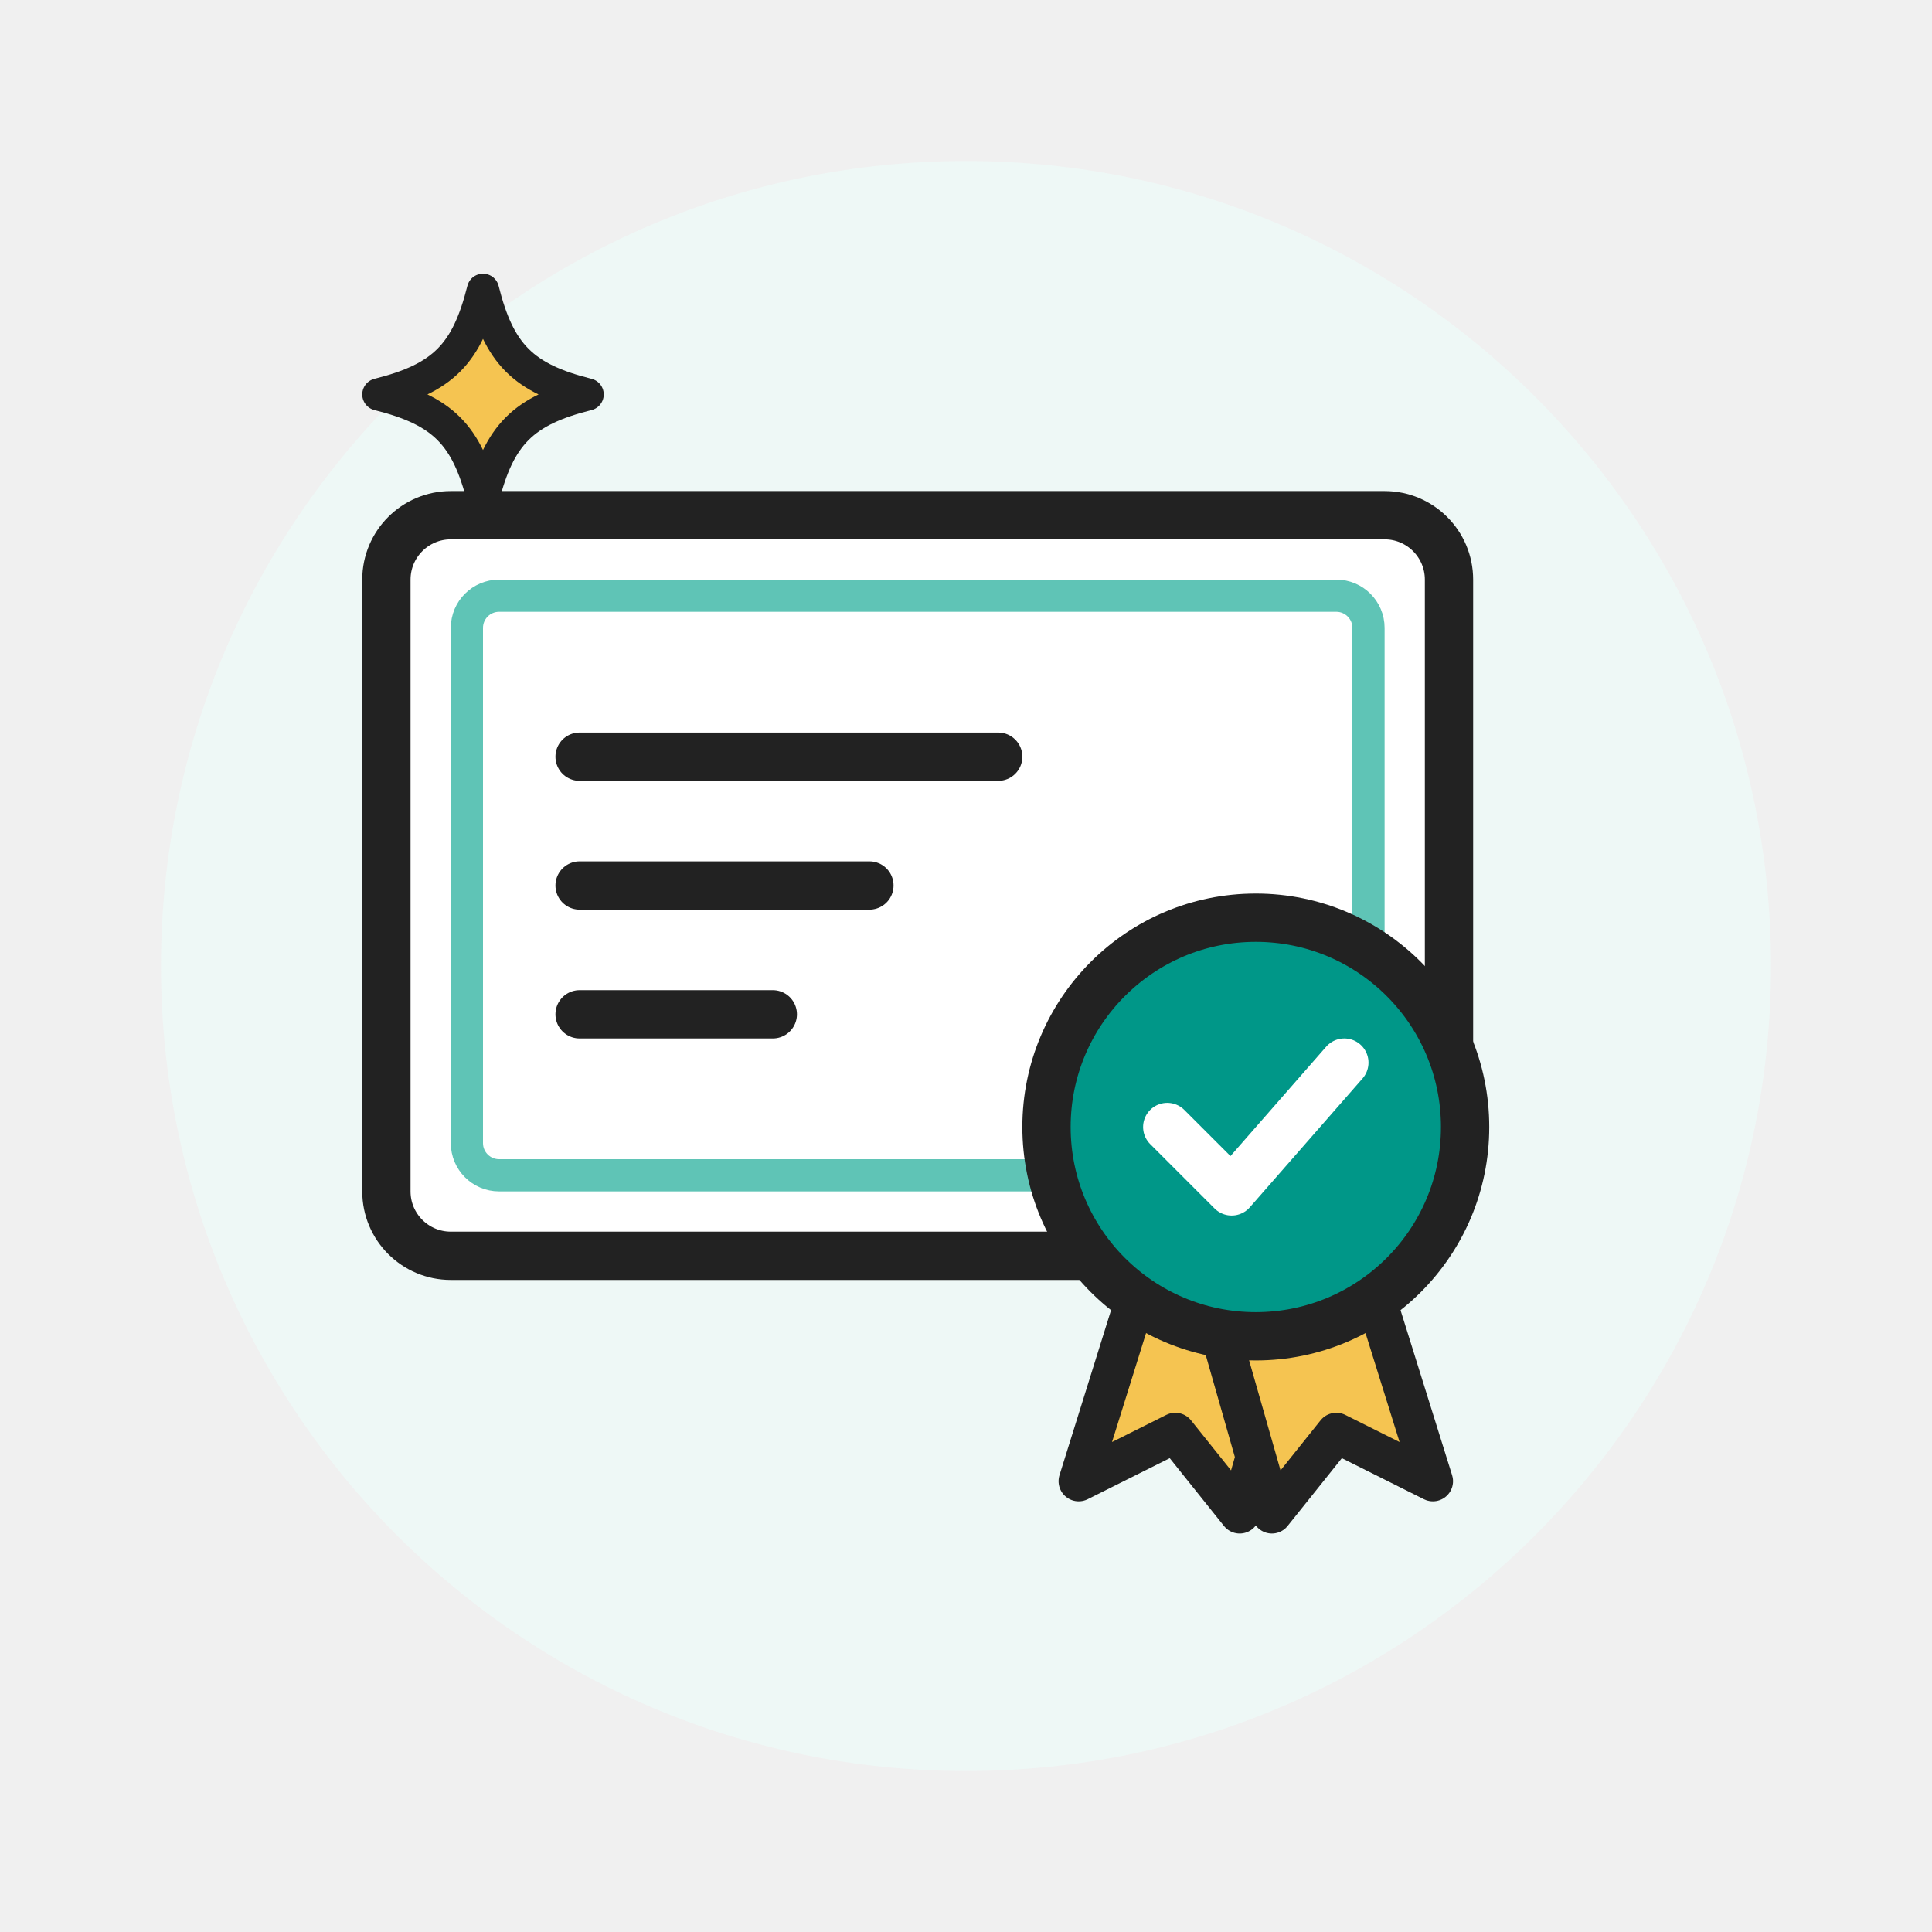
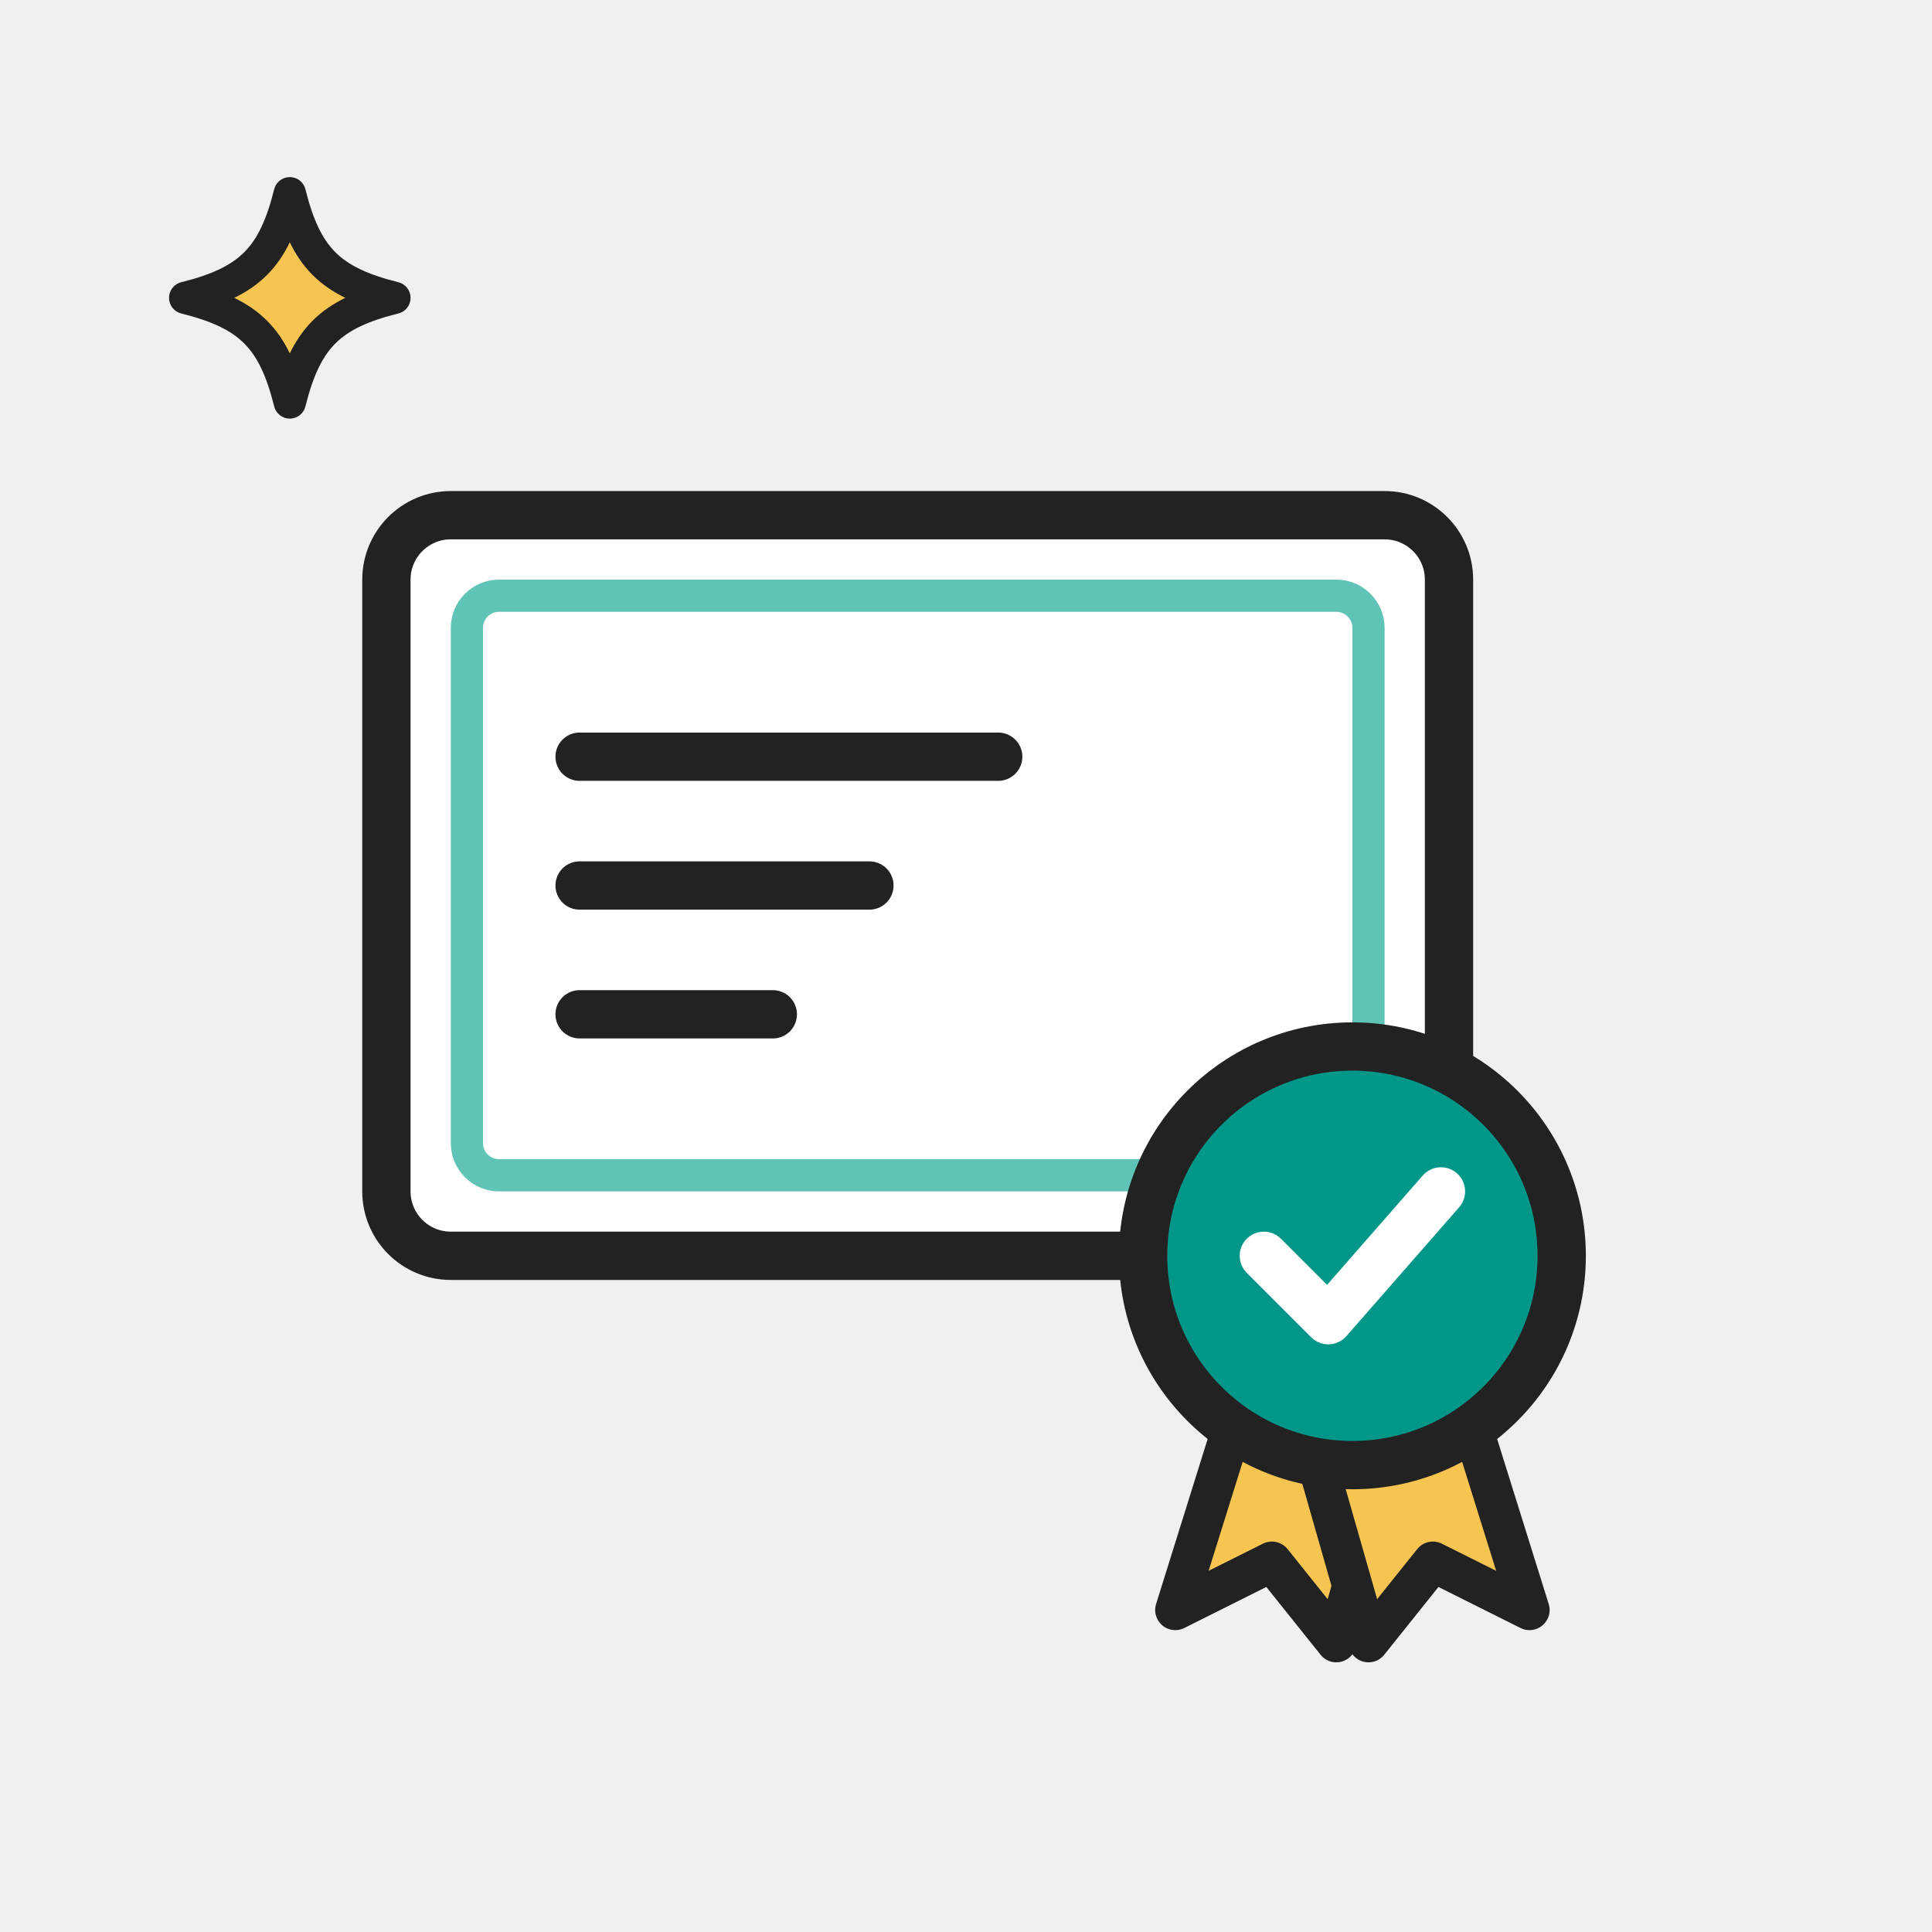
<svg xmlns="http://www.w3.org/2000/svg" viewBox="0 0 120 120" fill="none" stroke-linecap="round" stroke-linejoin="round">
-   <circle cx="60" cy="60" r="50" fill="#EEF8F6" stroke="none" />
  <rect x="24" y="32" width="66" height="46" rx="4" fill="#fff" stroke="#222" stroke-width="3" />
  <rect x="29" y="37" width="56" height="36" rx="2" stroke="#5FC4B6" stroke-width="2" />
  <path d="M36 47h26M36 55h18M36 63h12" stroke="#222" stroke-width="3" />
-   <path d="M72 76l-5 16 6-3 4 5 4-14" fill="#F5C451" stroke="#222" stroke-width="2.5" />
-   <path d="M84 76l5 16-6-3-4 5-4-14" fill="#F5C451" stroke="#222" stroke-width="2.5" />
-   <circle cx="78" cy="70" r="13" fill="#009788" stroke="#222" stroke-width="3" />
-   <path d="M72.5 70l4 4 7-8" stroke="#fff" stroke-width="3" />
-   <path d="M30 18c1 4 2.5 5.5 6.5 6.5-4 1-5.5 2.5-6.5 6.5-1-4-2.5-5.5-6.5-6.5 4-1 5.5-2.5 6.5-6.5z" fill="#F5C451" stroke="#222" stroke-width="2" />
+   <path d="M78 84l-5 16 6-3 4 5 4-14" fill="#F5C451" stroke="#222" stroke-width="2.5" />
+   <path d="M90 84l5 16-6-3-4 5-4-14" fill="#F5C451" stroke="#222" stroke-width="2.5" />
+   <circle cx="84" cy="78" r="13" fill="#009788" stroke="#222" stroke-width="3" />
+   <path d="M78.5 78l4 4 7-8" stroke="#fff" stroke-width="3" />
+   <path d="M18 12c1 4 2.5 5.5 6.5 6.5-4 1-5.5 2.5-6.5 6.5-1-4-2.5-5.5-6.5-6.5 4-1 5.5-2.5 6.5-6.5z" fill="#F5C451" stroke="#222" stroke-width="2" />
</svg>
